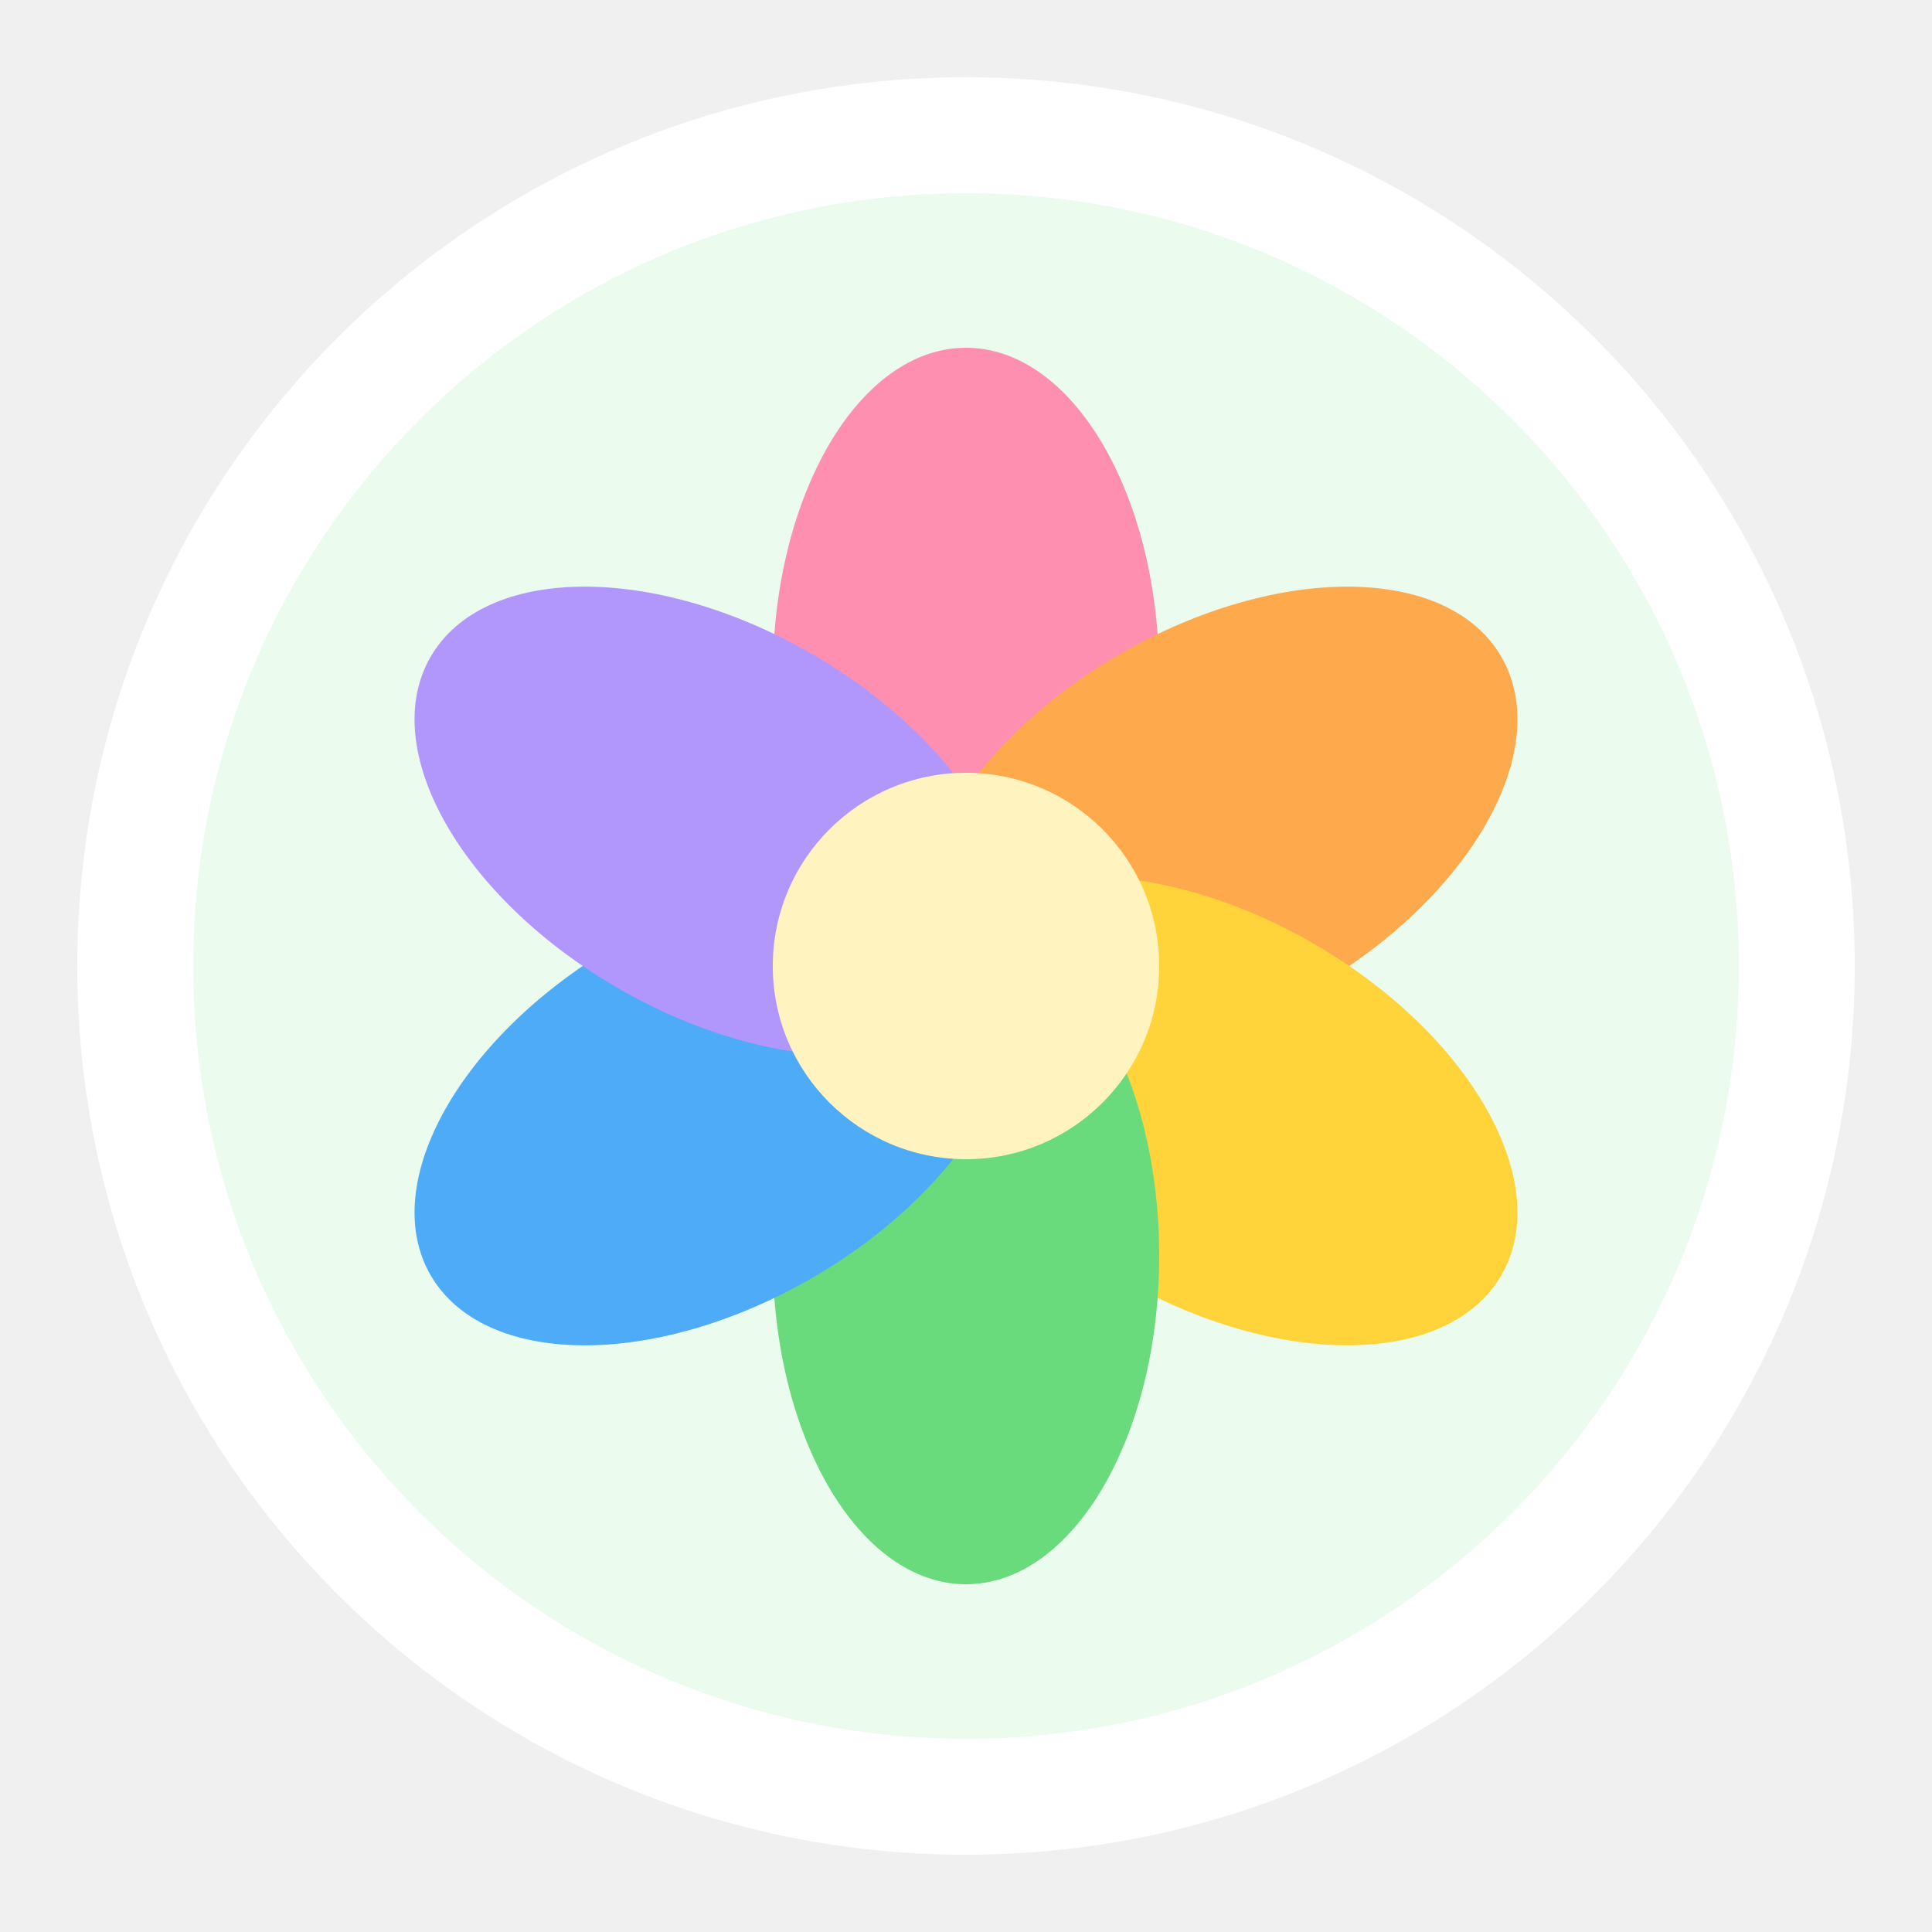
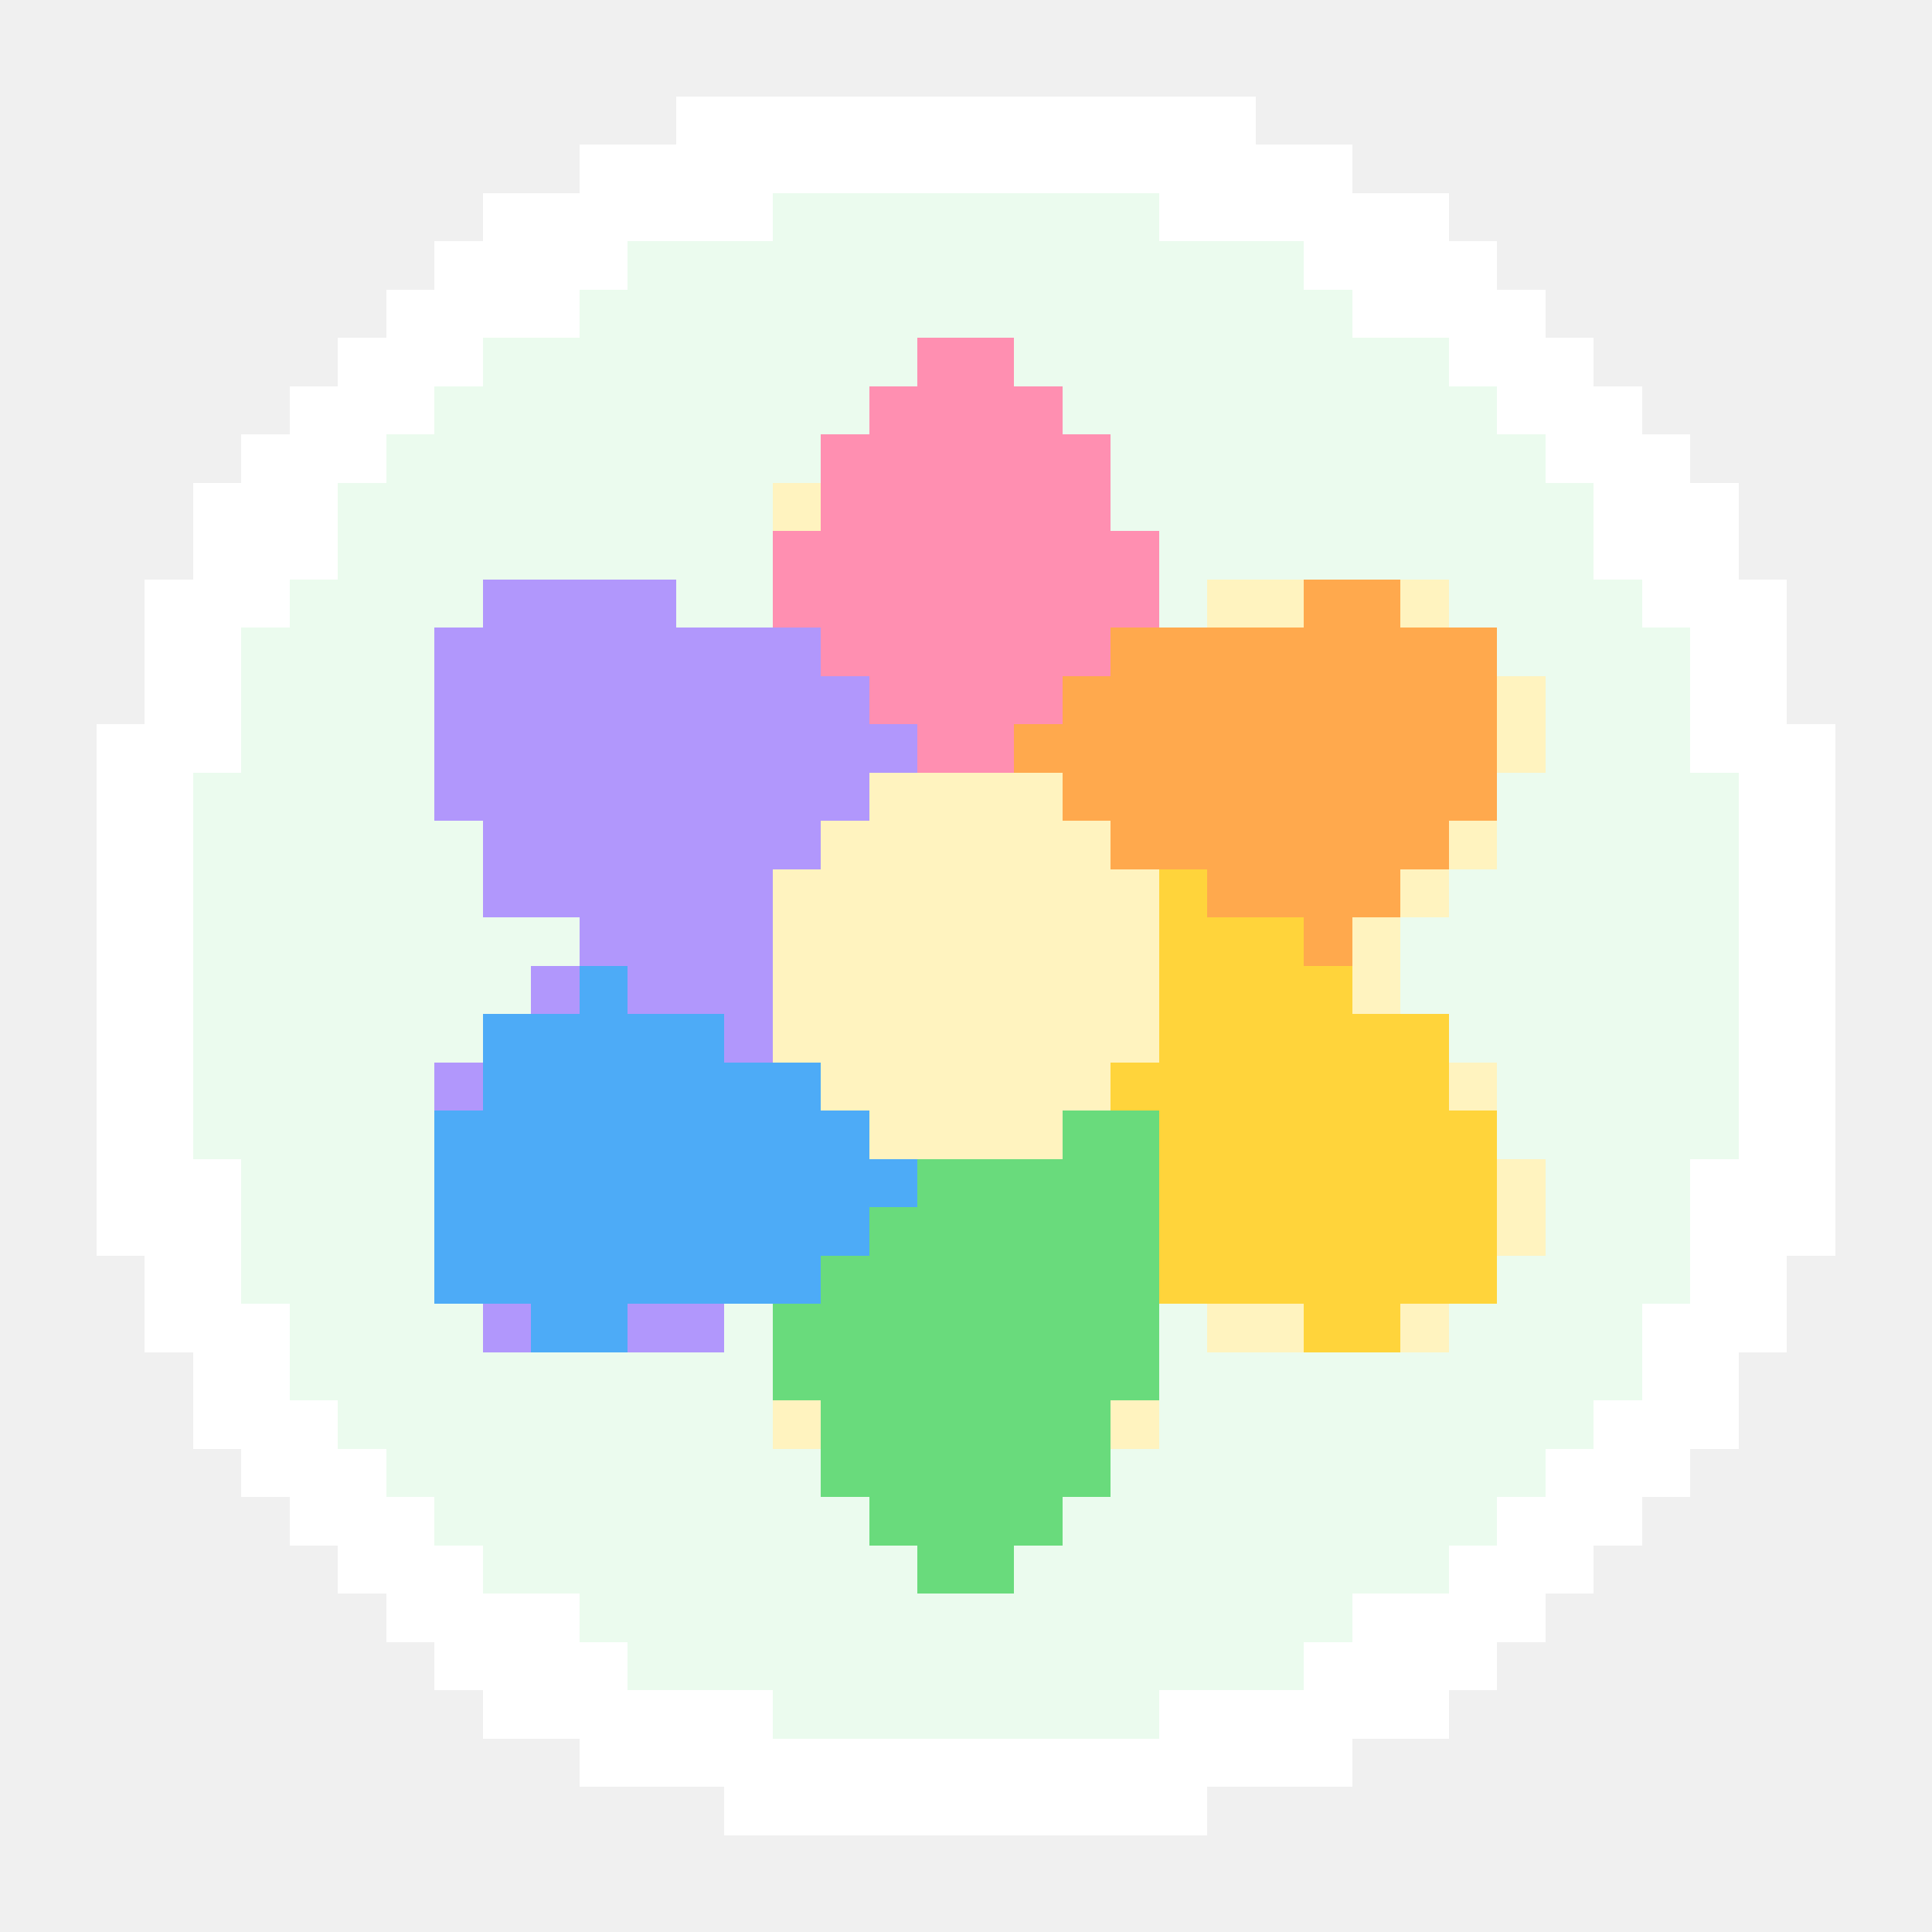
- <svg xmlns="http://www.w3.org/2000/svg" viewBox="-100 -100 200 200">
-   <circle r="92" fill="#fff" />
-   <circle r="80" fill="#ebfbee" />
-   <ellipse rx="20" ry="34" cy="-30" fill="#ff8fb1" transform="rotate(0)" />
-   <ellipse rx="20" ry="34" cy="-30" fill="#ffa94d" transform="rotate(60)" />
-   <ellipse rx="20" ry="34" cy="-30" fill="#ffd43b" transform="rotate(120)" />
-   <ellipse rx="20" ry="34" cy="-30" fill="#69db7c" transform="rotate(180)" />
-   <ellipse rx="20" ry="34" cy="-30" fill="#4dabf7" transform="rotate(240)" />
-   <ellipse rx="20" ry="34" cy="-30" fill="#b197fc" transform="rotate(300)" />
-   <circle r="20" fill="#fff3bf" />
+ <svg xmlns="http://www.w3.org/2000/svg" viewBox="0 0 40 40" shape-rendering="crispEdges">
+   <path fill="#ffffff" d="M14 2h12v1h-12zM12 3h16v1h-16zM10 4h6v1h-6zM24 4h6v1h-6zM9 5h4v1h-4zM27 5h4v1h-4zM8 6h4v1h-4zM28 6h4v1h-4zM7 7h3v1h-3zM30 7h3v1h-3zM6 8h3v1h-3zM31 8h3v1h-3zM5 9h3v1h-3zM32 9h3v1h-3zM4 10h3v1h-3zM33 10h3v1h-3zM4 11h3v1h-3zM33 11h3v1h-3zM3 12h3v1h-3zM34 12h3v1h-3zM3 13h2v1h-2zM35 13h2v1h-2zM3 14h2v1h-2zM35 14h2v1h-2zM2 15h3v1h-3zM35 15h3v1h-3zM2 16h2v1h-2zM36 16h2v1h-2zM2 17h2v1h-2zM36 17h2v1h-2zM2 18h2v1h-2zM36 18h2v1h-2zM2 19h2v1h-2zM36 19h2v1h-2zM2 20h2v1h-2zM36 20h2v1h-2zM2 21h2v1h-2zM36 21h2v1h-2zM2 22h2v1h-2zM36 22h2v1h-2zM2 23h2v1h-2zM36 23h2v1h-2zM2 24h3v1h-3zM35 24h3v1h-3zM2 25h3v1h-3zM35 25h3v1h-3zM3 26h2v1h-2zM35 26h2v1h-2zM3 27h3v1h-3zM34 27h3v1h-3zM4 28h2v1h-2zM34 28h2v1h-2zM4 29h3v1h-3zM33 29h3v1h-3zM5 30h3v1h-3zM32 30h3v1h-3zM6 31h3v1h-3zM31 31h3v1h-3zM7 32h3v1h-3zM30 32h3v1h-3zM8 33h4v1h-4zM28 33h4v1h-4zM9 34h4v1h-4zM27 34h4v1h-4zM10 35h6v1h-6zM24 35h6v1h-6zM12 36h16v1h-16zM15 37h10v1h-10z" />
+   <path fill="#ebfbee" d="M16 4h8v1h-8zM13 5h14v1h-14zM12 6h16v1h-16zM10 7h9v1h-9zM21 7h9v1h-9zM9 8h9v1h-9zM22 8h9v1h-9zM8 9h9v1h-9zM23 9h9v1h-9zM7 10h9v1h-9zM23 10h10v1h-10zM7 11h9v1h-9zM24 11h9v1h-9zM6 12h4v1h-4zM14 12h2v1h-2zM24 12h1v1h-1zM30 12h4v1h-4zM5 13h4v1h-4zM31 13h4v1h-4zM5 14h4v1h-4zM32 14h3v1h-3zM5 15h4v1h-4zM32 15h3v1h-3zM4 16h5v1h-5zM31 16h5v1h-5zM4 17h6v1h-6zM31 17h5v1h-5zM4 18h6v1h-6zM30 18h6v1h-6zM4 19h8v1h-8zM29 19h7v1h-7zM4 20h7v1h-7zM29 20h7v1h-7zM4 21h6v1h-6zM30 21h6v1h-6zM4 22h5v1h-5zM31 22h5v1h-5zM4 23h5v1h-5zM31 23h5v1h-5zM5 24h4v1h-4zM32 24h3v1h-3zM5 25h4v1h-4zM32 25h3v1h-3zM5 26h4v1h-4zM31 26h4v1h-4zM6 27h4v1h-4zM15 27h1v1h-1zM24 27h1v1h-1zM30 27h4v1h-4zM6 28h10v1h-10zM24 28h10v1h-10zM7 29h9v1h-9zM24 29h9v1h-9zM8 30h9v1h-9zM23 30h9v1h-9zM9 31h9v1h-9zM22 31h9v1h-9zM10 32h9v1h-9zM21 32h9v1h-9zM12 33h16v1h-16zM13 34h14v1h-14zM16 35h8v1h-8z" />
+   <path fill="#ff8fb1" d="M19 7h2v1h-2zM18 8h4v1h-4zM17 9h6v1h-6zM17 10h6v1h-6zM16 11h8v1h-8zM16 12h8v1h-8zM17 13h6v1h-6zM18 14h4v1h-4zM19 15h2v1h-2z" />
+   <path fill="#fff3bf" d="M16 10h1v1h-1zM25 12h2v1h-2zM29 12h1v1h-1zM31 14h1v1h-1zM31 15h1v1h-1zM18 16h4v1h-4zM17 17h6v1h-6zM30 17h1v1h-1zM16 18h8v1h-8zM29 18h1v1h-1zM16 19h8v1h-8zM28 19h1v1h-1zM16 20h8v1h-8zM28 20h1v1h-1zM16 21h8v1h-8zM17 22h6v1h-6zM30 22h1v1h-1zM18 23h4v1h-4zM31 24h1v1h-1zM31 25h1v1h-1zM25 27h2v1h-2zM29 27h1v1h-1zM16 29h1v1h-1zM23 29h1v1h-1z" />
+   <path fill="#b197fc" d="M10 12h4v1h-4zM9 13h8v1h-8zM9 14h9v1h-9zM9 15h10v1h-10zM9 16h9v1h-9zM10 17h7v1h-7zM10 18h6v1h-6zM12 19h4v1h-4zM11 20h1v1h-1zM13 20h3v1h-3zM15 21h1v1h-1zM9 22h1v1h-1zM10 27h1v1h-1zM13 27h2v1h-2z" />
+   <path fill="#ffa94d" d="M27 12h2v1h-2zM23 13h8v1h-8zM22 14h9v1h-9zM21 15h10v1h-10zM22 16h9v1h-9zM23 17h7v1h-7zM25 18h4v1h-4zM27 19h1v1h-1z" />
+   <path fill="#ffd43b" d="M24 18h1v1h-1zM24 19h3v1h-3zM24 20h4v1h-4zM24 21h6v1h-6zM23 22h7v1h-7zM24 23h7v1h-7zM24 24h7v1h-7zM24 25h7v1h-7zM24 26h7v1h-7zM27 27h2v1h-2z" />
+   <path fill="#4dabf7" d="M12 20h1v1h-1zM10 21h5v1h-5zM10 22h7v1h-7zM9 23h9v1h-9zM9 24h10v1h-10zM9 25h9v1h-9zM9 26h8v1h-8zM11 27h2v1h-2z" />
+   <path fill="#69db7c" d="M22 23h2v1h-2zM19 24h5v1h-5zM18 25h6v1h-6zM17 26h7v1h-7zM16 27h8v1h-8zM16 28h8v1h-8zM17 29h6v1h-6zM17 30h6v1h-6zM18 31h4v1h-4zM19 32h2v1h-2z" />
</svg>
